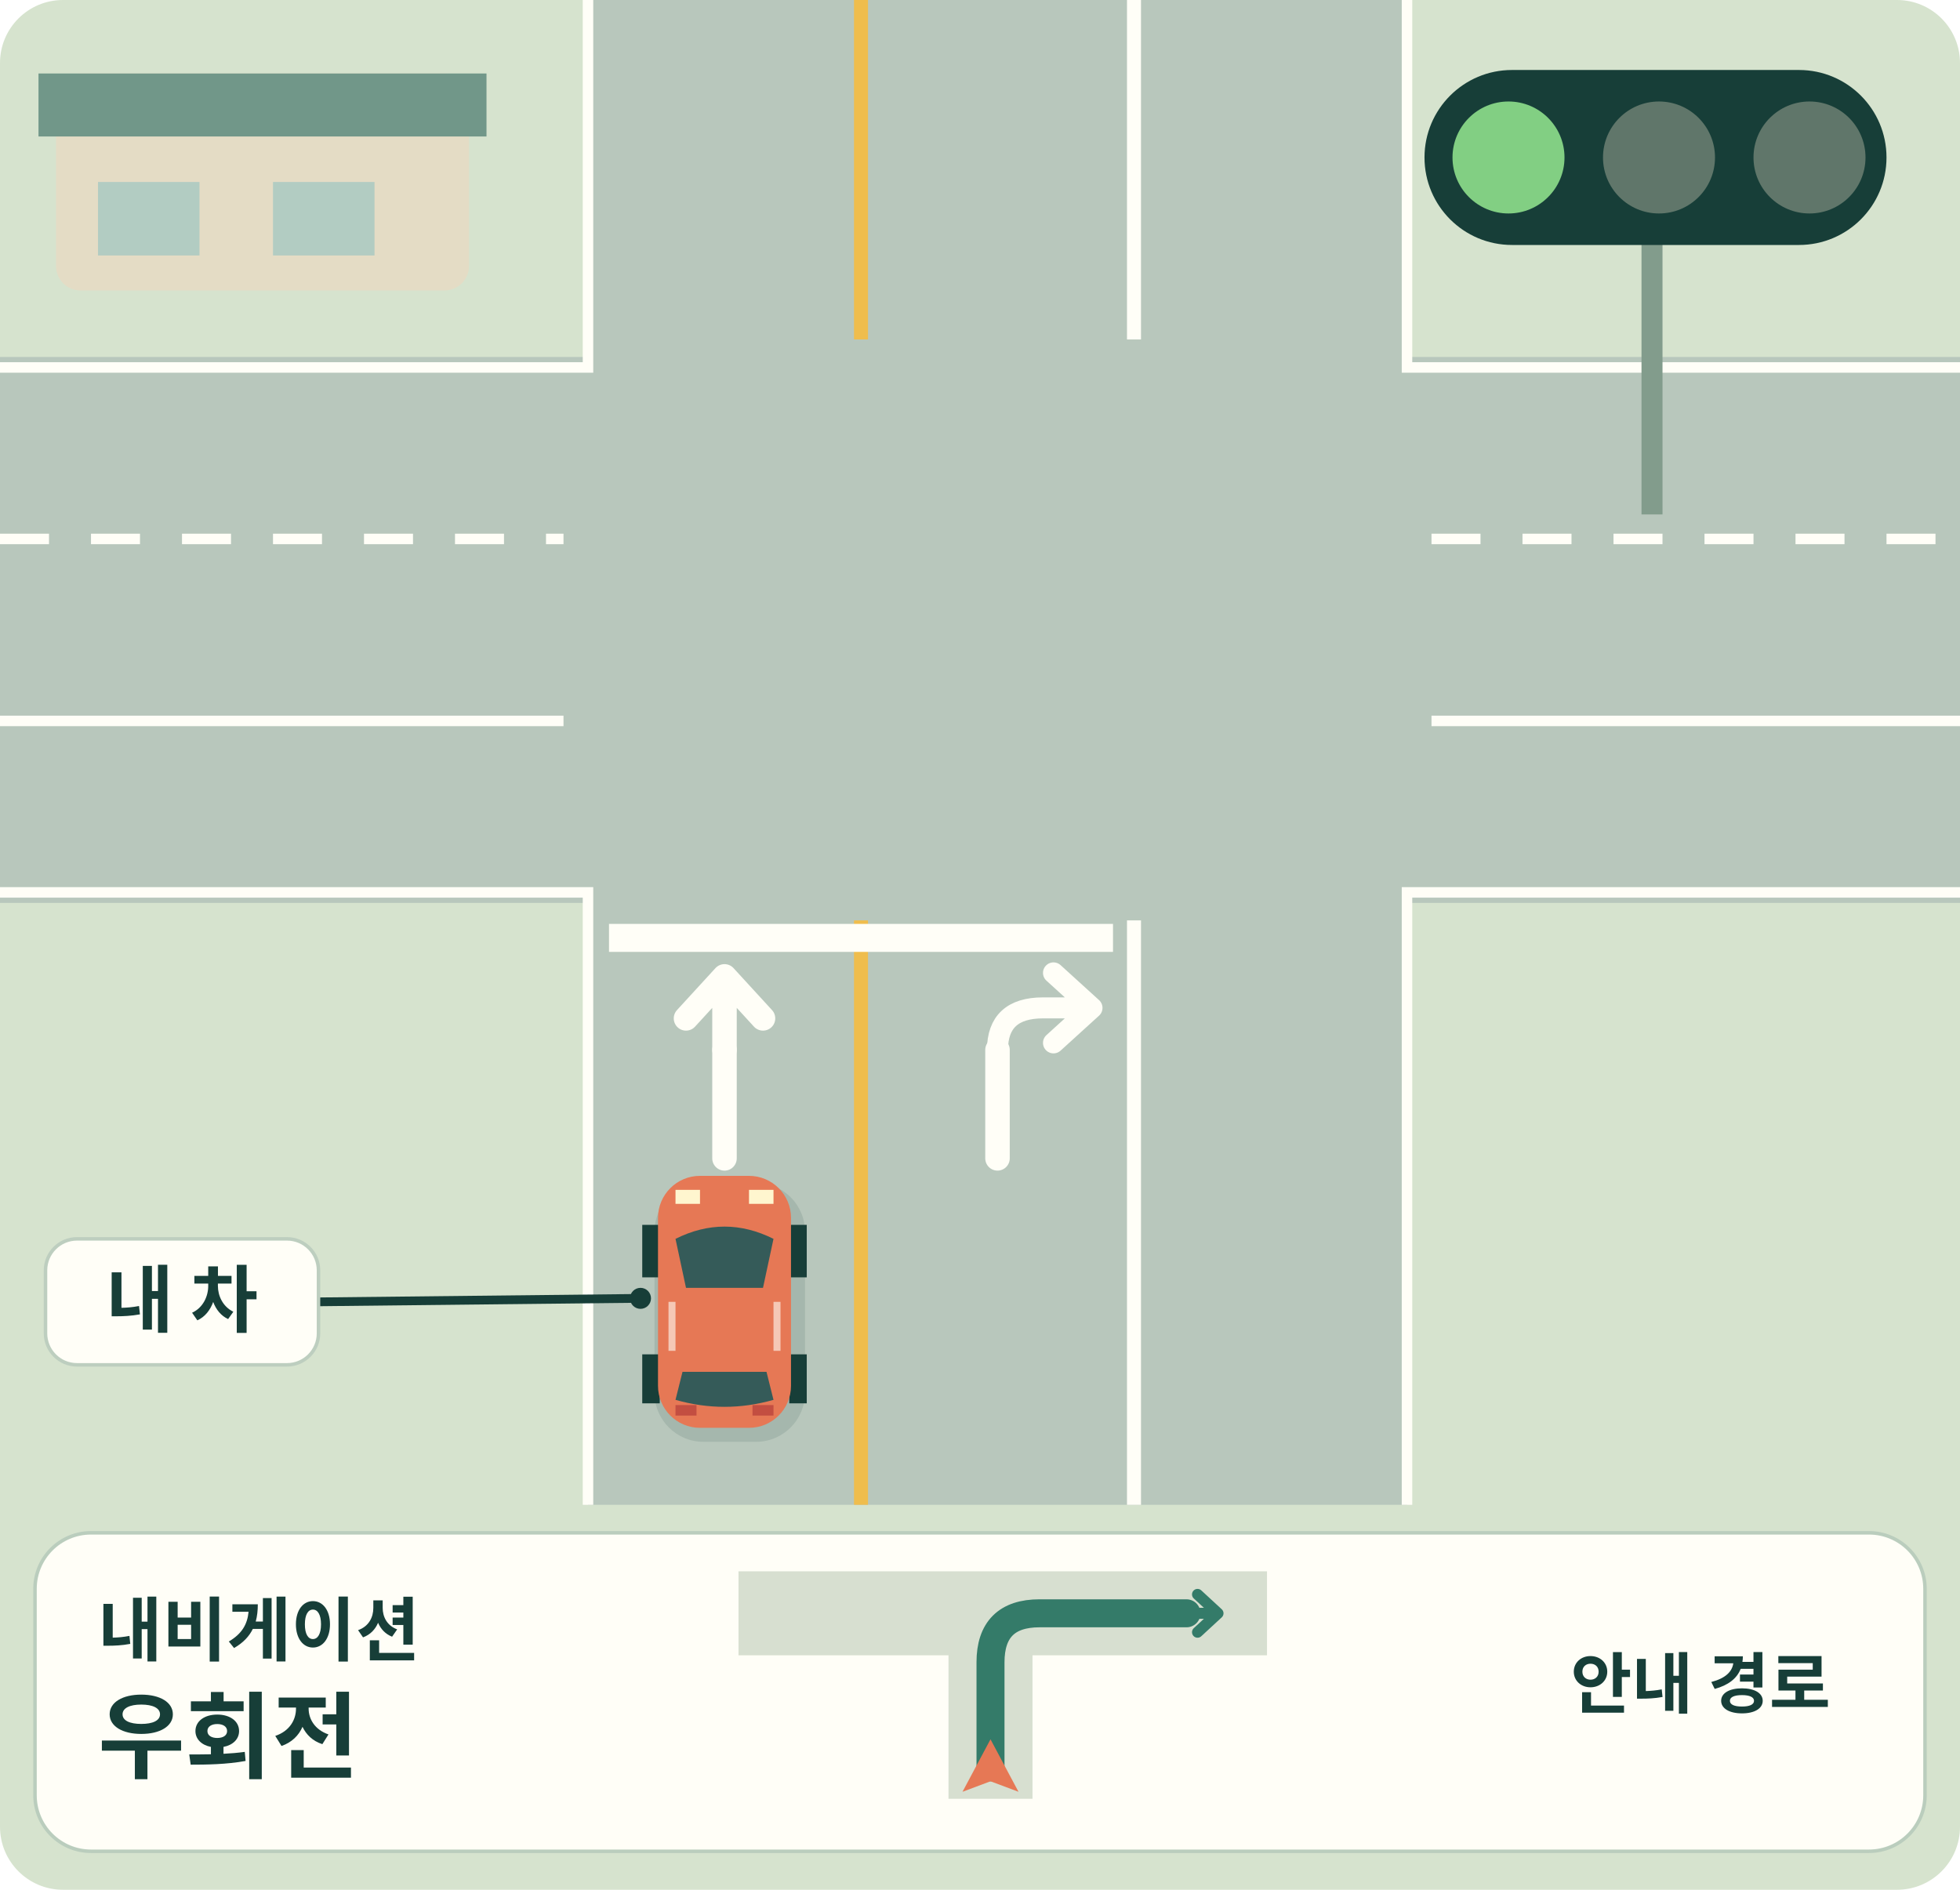
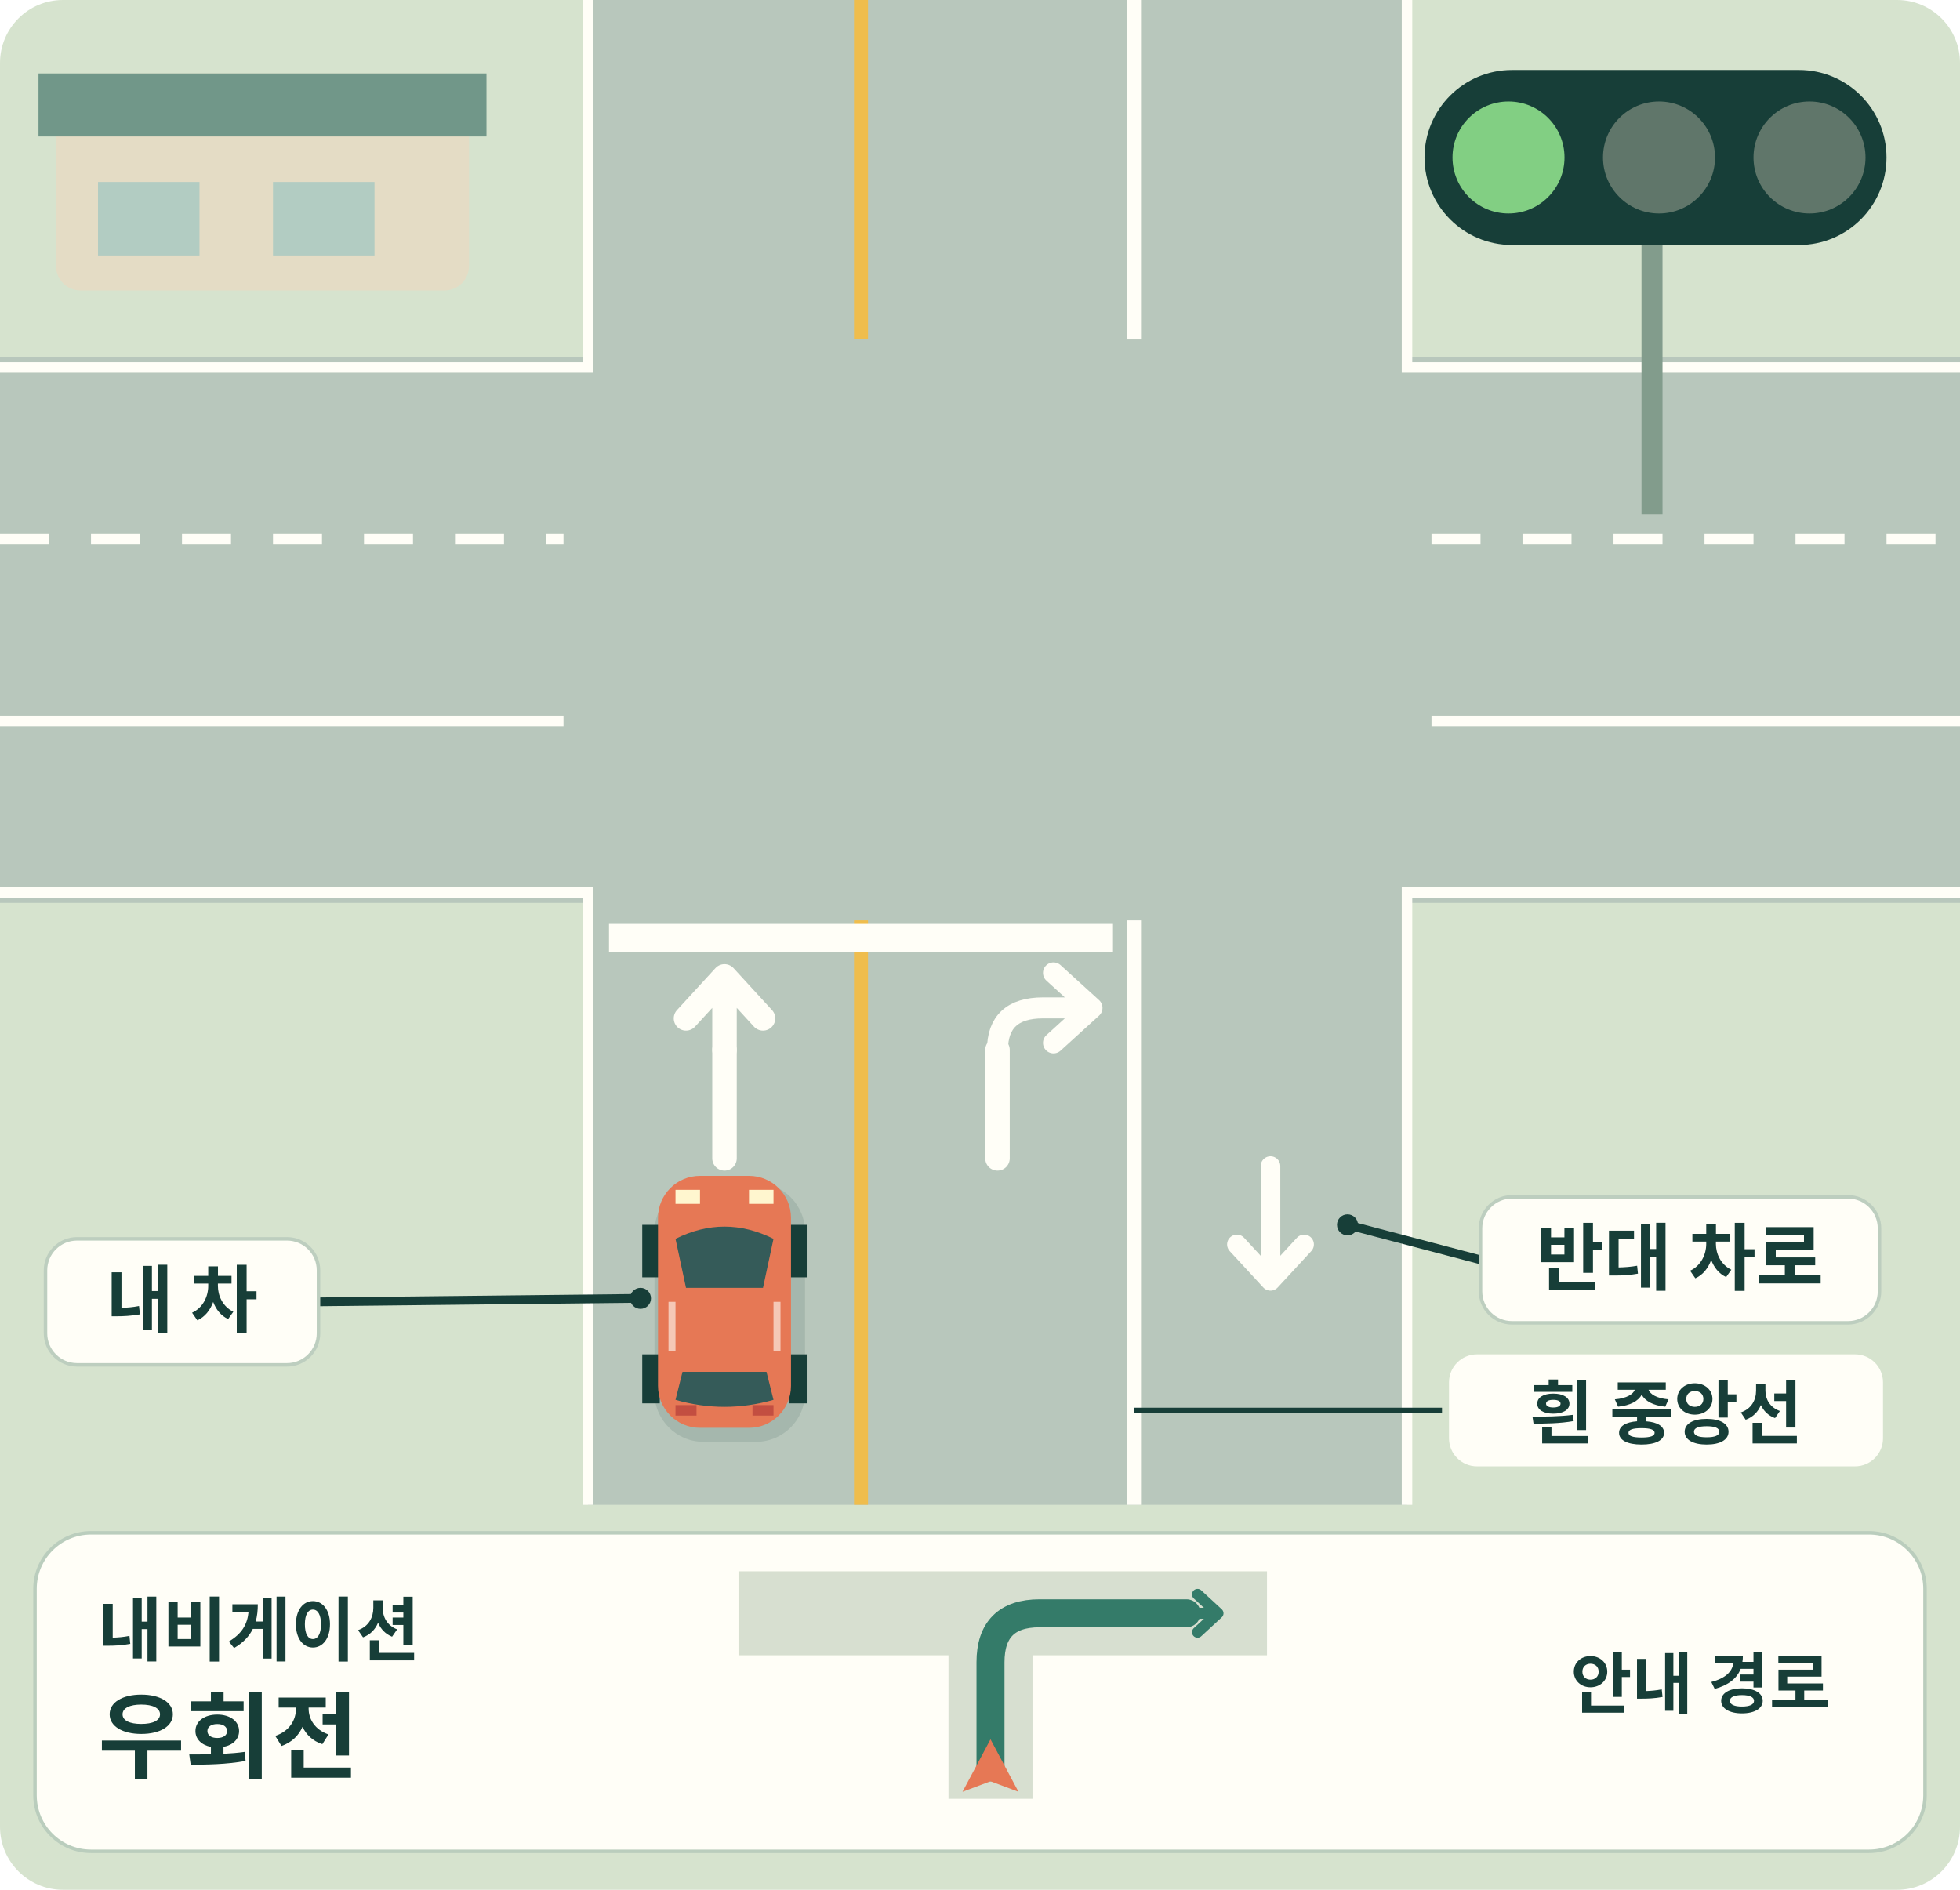
<svg xmlns="http://www.w3.org/2000/svg" data-question-id="lane-05" viewBox="0 0 560 540" role="img" aria-labelledby="scene-title" data-scenario-feature="lane-junction">
  <rect width="560" height="540" rx="18" fill="#d6e3ce" />
  <g data-intersection="true">
    <rect y="102" width="560" height="156" fill="#b8c7bc" />
    <rect x="168" width="234" height="430" fill="#b8c7bc" />
    <path d="M0 105h168V0M402 0v105h158M0 255h168V430M402 430V255h158" fill="none" stroke="#fffef7" stroke-width="3" />
    <path d="M324 0V97M324 263V430" fill="none" stroke="#fffef7" stroke-width="4" data-road-marking="centerline" />
    <path d="M246 0V97M246 263V430" fill="none" stroke="#efbd4d" stroke-width="4" data-lane-change="forbidden" data-boundary="yellow" />
    <path d="M0 206h161M409 206h151" fill="none" stroke="#fffef7" stroke-width="3" />
    <path d="M0 154h161M409 154h151" fill="none" stroke="#fffef7" stroke-width="3" stroke-dasharray="14 12" />
  </g>
  <path data-marking="stop-line" d="M174 268h144" stroke="#fffef7" stroke-width="8" />
  <g data-lane="left" data-lane-directions="straight">
    <g data-road-marking="lane-direction" data-directions="straight">
      <path d="M207 331V300" fill="none" stroke="#fffef7" stroke-width="7" stroke-linecap="round" />
      <path d="M207 300V279m-11 12 11 -12 11 12" fill="none" stroke="#fffef7" stroke-width="7" stroke-linecap="round" stroke-linejoin="round" />
    </g>
  </g>
  <g data-lane="right" data-lane-directions="right">
    <g data-road-marking="lane-direction" data-directions="right">
      <path d="M285 331V300" fill="none" stroke="#fffef7" stroke-width="7" stroke-linecap="round" />
      <path d="M285 300Q285 288 298 288H312m-11 -10 11 10 -11 10" fill="none" stroke="#fffef7" stroke-width="6" stroke-linecap="round" stroke-linejoin="round" />
    </g>
+   </g>
+   <g data-lane="opposing" data-travel-direction="toward-viewer">
+     <g transform="translate(363 350) rotate(180)">
+       <g transform="translate(0 0) rotate(0) scale(0.8)">
+         <path d="M0 21V-20M-12 -7L0 -20 12 -7" fill="none" stroke="#fffef7" stroke-width="7" stroke-linecap="round" stroke-linejoin="round" />
+       </g>
+     </g>
+     <g class="vehicle-callout">
+       <path d="M423 360L385 350" fill="none" stroke="#173e38" stroke-width="2.5" />
+       <circle cx="385" cy="350" r="3" fill="#173e38" />
+       <rect x="423" y="342" width="114" height="36" rx="9" fill="#fffef7" stroke="#bdcebf" />
+       <text x="480" y="367" font-family="Pretendard, 'Noto Sans KR', sans-serif" font-size="21" font-weight="750" fill="#173e38" text-anchor="middle">반대 차로</text>
+     </g>
+     <path d="M324 403H412" fill="none" stroke="#173e38" stroke-width="1.5" />
+     <rect x="414" y="387" width="124" height="32" rx="8" fill="#fffef7" />
+     <text x="476" y="411" font-family="Pretendard, 'Noto Sans KR', sans-serif" font-size="20" font-weight="750" fill="#173e38" text-anchor="middle">흰 중앙선</text>
  </g>
  <rect x="16" y="21" width="118" height="62" rx="7" fill="#e4dcc5" />
  <path d="M11 21h128v18H11Z" fill="#719789" />
  <path d="M28 52h29v21H28Zm50 0h29v21H78Z" fill="#b2ccc2" />
  <g data-vehicle-role="own" data-car-x="207" data-car-y="371" transform="translate(207 371) rotate(0)">
    <rect x="-20" y="-33" width="43" height="74" rx="14" fill="#173e38" opacity=".12" />
    <path d="M-21 -21v15m42 -15v15m-42 22v14m42 -14v14" stroke="#173e38" stroke-width="5" />
    <rect x="-19" y="-35" width="38" height="72" rx="12" fill="#e67855" />
    <path d="M-14 -17q14 -7 28 0l-3 14h-22Z M-12 21h24l2 8q-14 4 -28 0Z" fill="#355b59" />
    <path d="M-15 1v14M15 1v14" stroke="#fffef7" stroke-opacity=".6" stroke-width="2" />
    <path d="M-14 -29h7m14 0h7" stroke="#fff6cf" stroke-width="4" />
    <path d="M-14 32h6m16 0h6" stroke="#c34e41" stroke-width="3" />
  </g>
  <g class="vehicle-callout">
    <path d="M91 372L183 371" fill="none" stroke="#173e38" stroke-width="2.5" />
    <circle cx="183" cy="371" r="3" fill="#173e38" />
    <rect x="13" y="354" width="78" height="36" rx="9" fill="#fffef7" stroke="#bdcebf" />
    <text x="52" y="379" font-family="Pretendard, 'Noto Sans KR', sans-serif" font-size="21" font-weight="750" fill="#173e38" text-anchor="middle">내 차</text>
  </g>
  <g data-signal-type="road" transform="translate(407 20)">
    <path d="M65 44v83" stroke="#829c8c" stroke-width="6" />
    <rect width="132" height="50" rx="25" fill="#173e38" />
    <circle cx="24" cy="25" r="16" fill="#82cf83" />
    <circle cx="67" cy="25" r="16" fill="#60766a" />
    <circle cx="110" cy="25" r="16" fill="#60766a" />
  </g>
  <g data-navigation="right" data-layout="mobile">
    <rect x="10" y="438" width="540" height="91" rx="16" fill="#fffef7" stroke="#bacdbd" />
    <text x="28" y="473" font-family="Pretendard, 'Noto Sans KR', sans-serif" font-size="20" font-weight="750" fill="#173e38">내비게이션</text>
    <text x="28" y="506" font-family="Pretendard, 'Noto Sans KR', sans-serif" font-size="27" font-weight="750" fill="#173e38">우회전</text>
    <path d="M211 461h151M283 449v65" stroke="#d7dfd0" stroke-width="24" fill="none" />
    <path d="M283 505v-30q0 -14 14 -14h42" fill="none" stroke="#347b69" stroke-width="8" stroke-linecap="round" stroke-linejoin="round" />
    <g transform="translate(339 461) rotate(90) scale(0.45)">
      <path d="M0 21V-20M-12 -7L0 -20 12 -7" fill="none" stroke="#347b69" stroke-width="7" stroke-linecap="round" stroke-linejoin="round" />
    </g>
    <path d="M283 497l-8 15 8 -3 8 3Z" fill="#e67855" />
    <text x="523" y="488" font-family="Pretendard, 'Noto Sans KR', sans-serif" font-size="19" font-weight="750" fill="#173e38" text-anchor="end">안내 경로</text>
  </g>
</svg>
